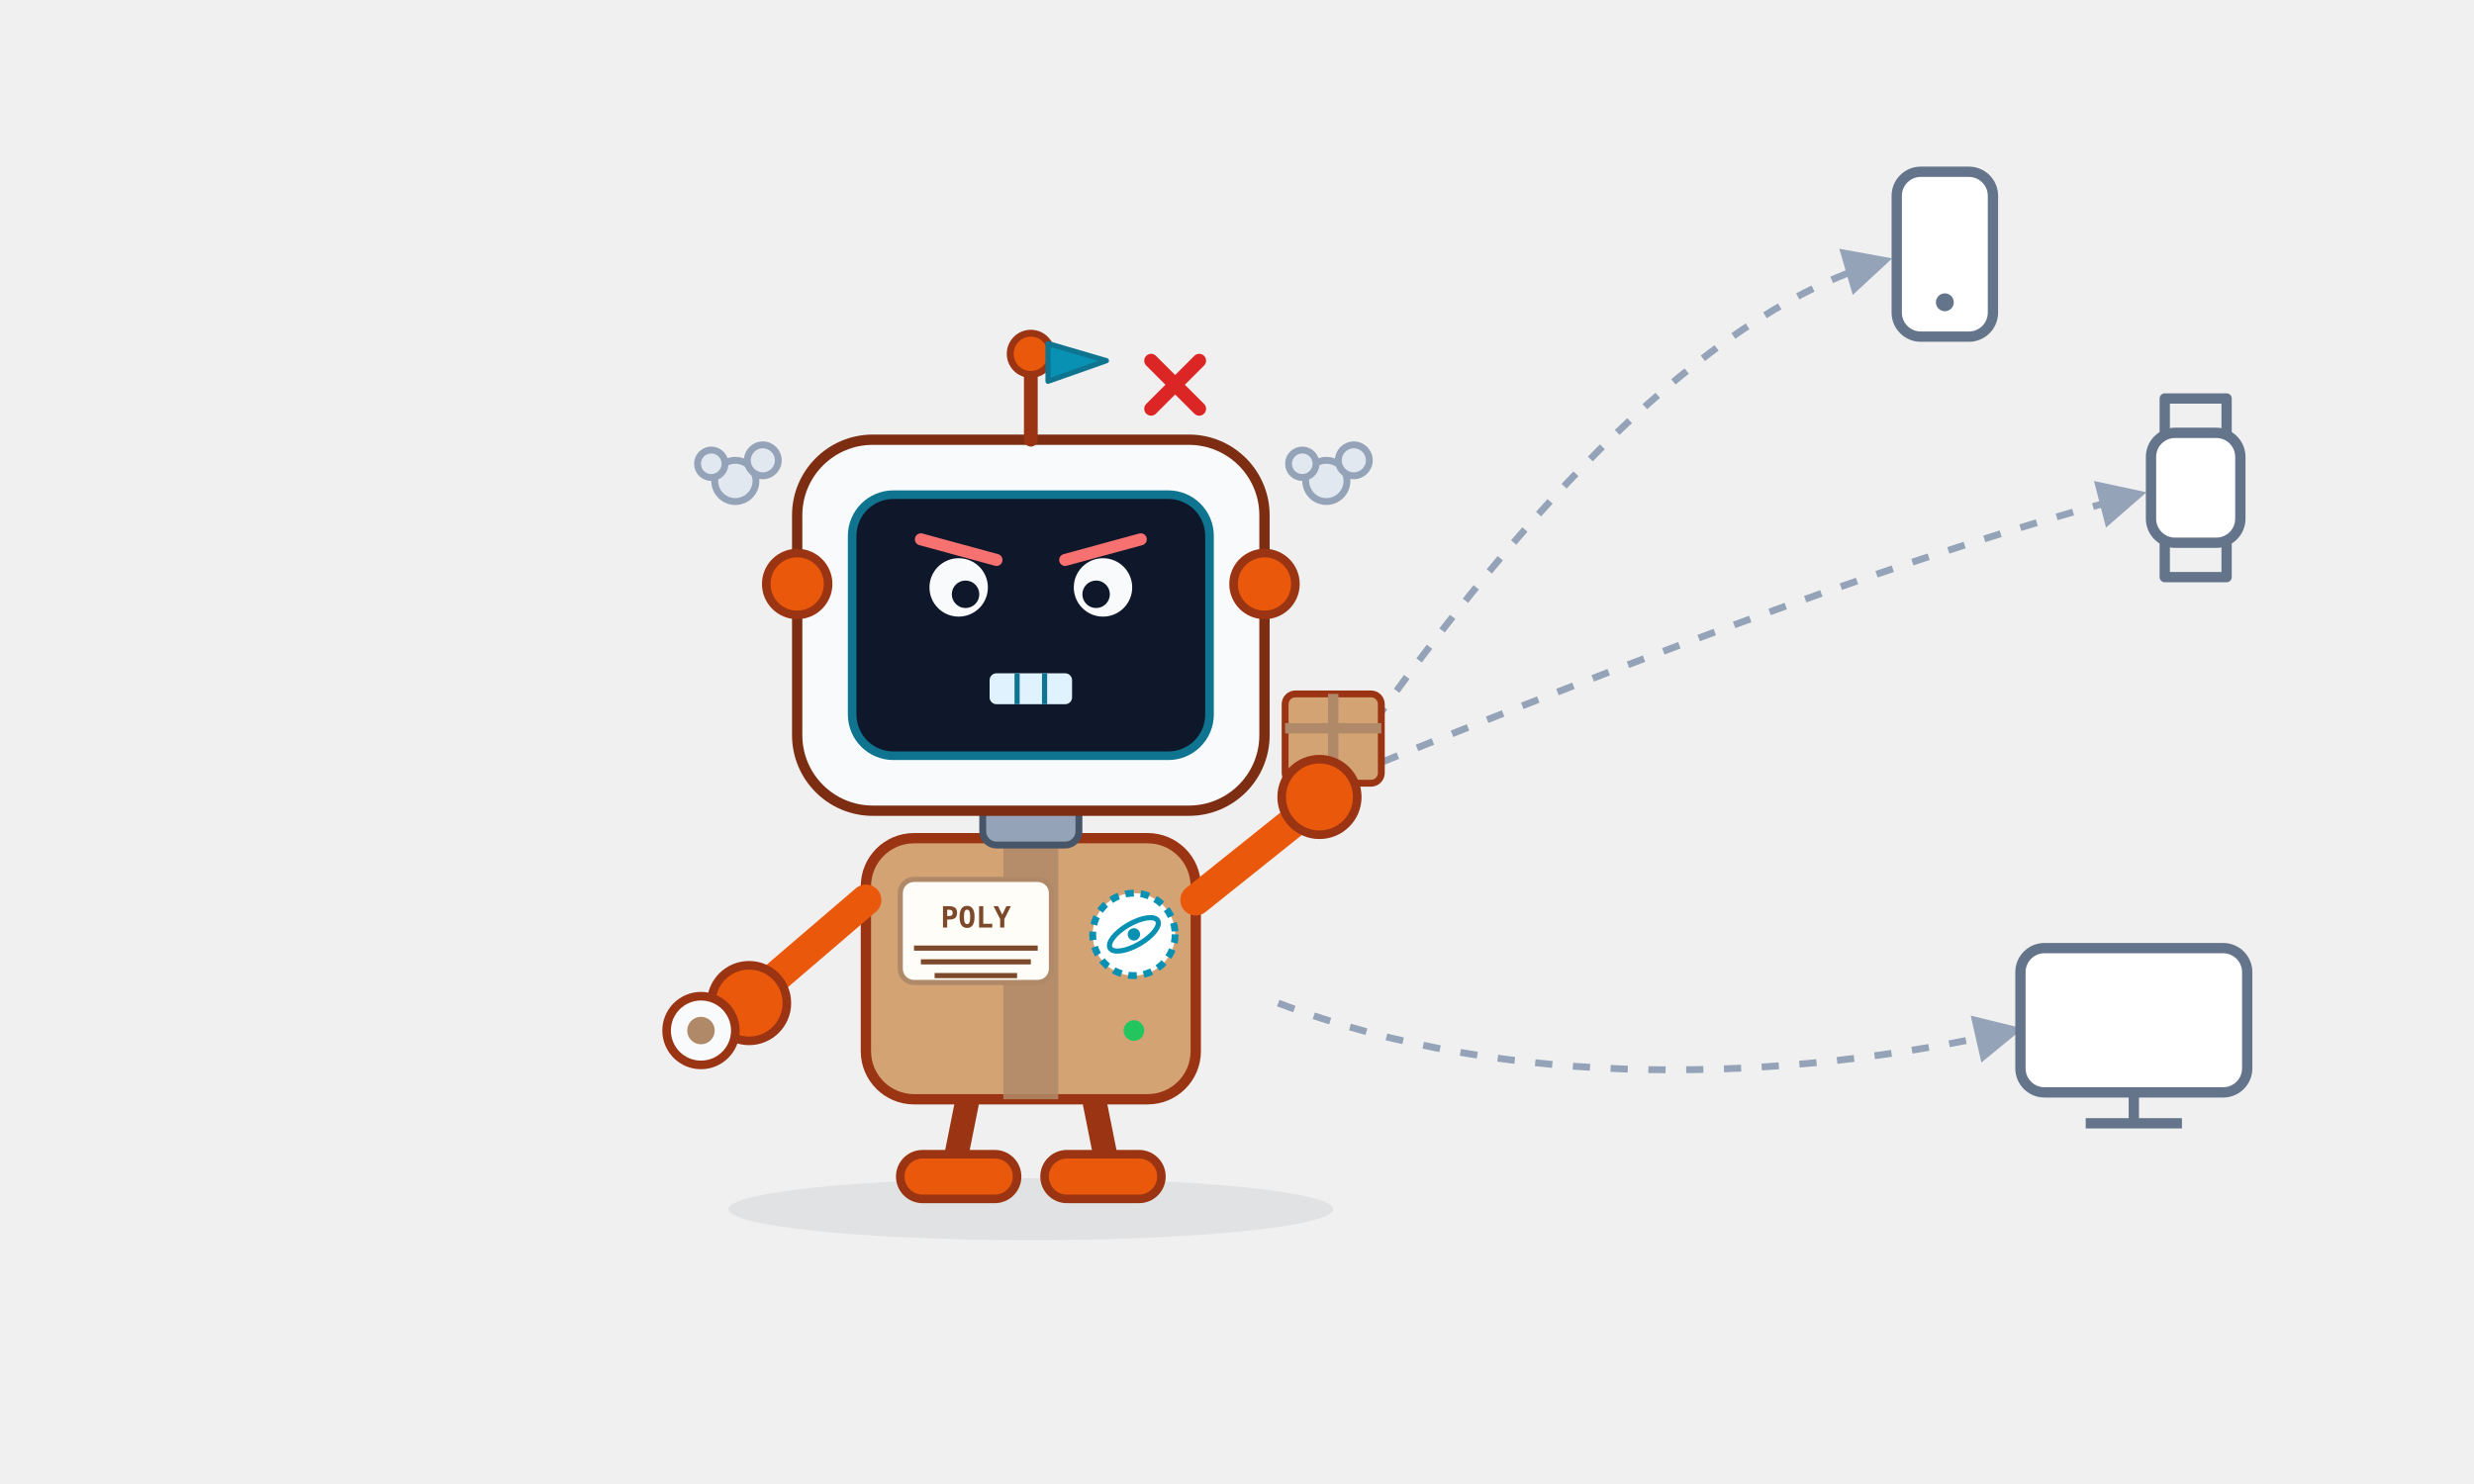
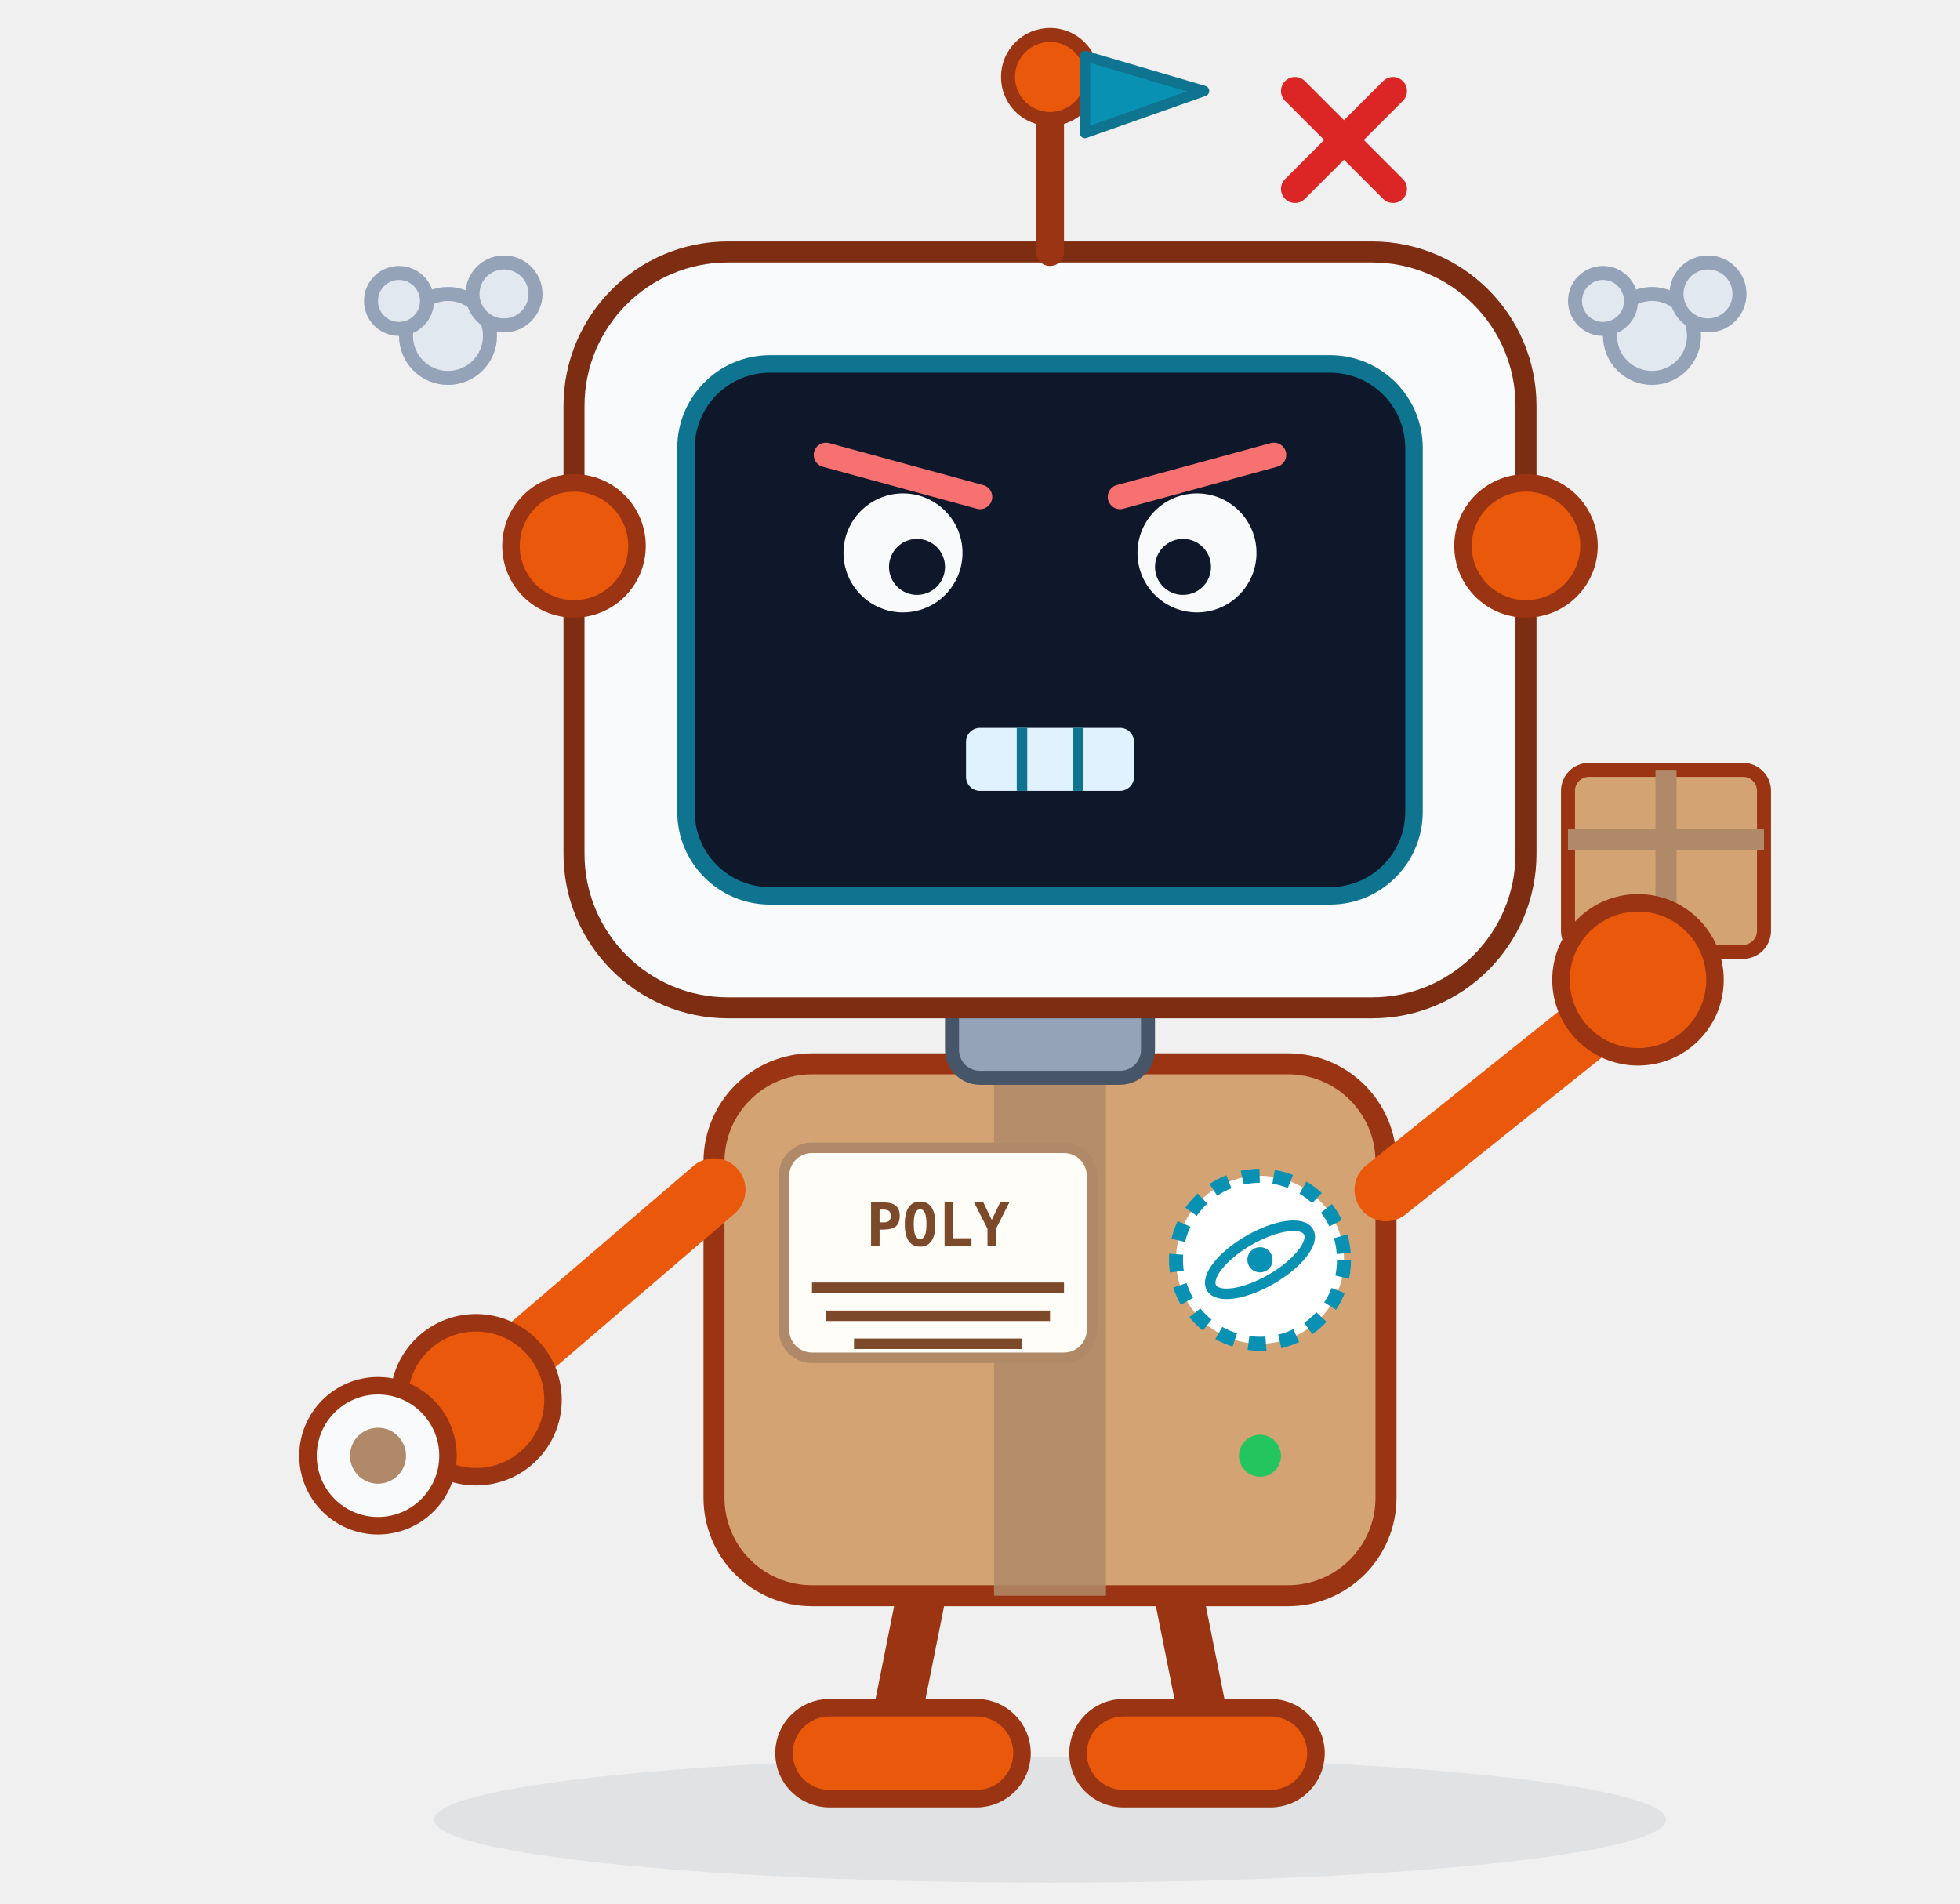
- <svg xmlns="http://www.w3.org/2000/svg" width="640" height="384" viewBox="0 0 720 432" role="img" aria-labelledby="pax-t pax-d">
+ <svg xmlns="http://www.w3.org/2000/svg" width="280" height="272" viewBox="150 92 280 272" role="img" aria-labelledby="pax-t pax-d">
  <style>
    .pax-bot { animation: pax-rage 0.32s linear infinite; }
    .pax-vein { animation: pax-vein 0.7s ease-in-out infinite; }
    .pax-steam { animation: pax-steam 1.3s ease-out infinite; }
    .pax-steam-b { animation-delay: -0.65s; }
  @keyframes pax-rage { 0%, 100% { transform: translateX(0); } 25% { transform: translateX(-2px); } 75% { transform: translateX(2px); } }
  @keyframes pax-vein { 0%, 100% { opacity: 0.75; transform: scale(0.9); } 50% { opacity: 1; transform: scale(1.15); } }
  @keyframes pax-steam { 0% { opacity: 0; transform: translateY(6px) scale(0.8); } 30% { opacity: 1; } 100% { opacity: 0; transform: translateY(-16px) scale(1.1); } }
  @media (prefers-reduced-motion: reduce) {
    [class*="pax-"] { animation: none !important; }
  }
  </style>
  <defs>
-     <marker id="pax-arrow" viewBox="0 0 10 10" refX="8" refY="5" markerWidth="7" markerHeight="7" orient="auto-start-reverse">
-       <path d="M0,0 L10,5 L0,10 z" fill="#94a3b8" />
-     </marker>
    <clipPath id="pax-screen-clip">
      <rect x="248" y="144" width="104" height="76" rx="12" />
    </clipPath>
  </defs>
-   <path d="M400,210 C 450,140 500,90 548,76" fill="none" stroke="#94a3b8" stroke-width="2" stroke-dasharray="5 6" marker-end="url(#pax-arrow)" />
-   <path d="M392,226 C 480,190 560,160 622,144" fill="none" stroke="#94a3b8" stroke-width="2" stroke-dasharray="5 6" marker-end="url(#pax-arrow)" />
-   <path d="M372,292 C 440,318 520,315 586,300" fill="none" stroke="#94a3b8" stroke-width="2" stroke-dasharray="5 6" marker-end="url(#pax-arrow)" />
-   <g stroke="#64748b" stroke-width="3" fill="#ffffff" stroke-linejoin="round">
-     <rect x="552" y="50" width="28" height="48" rx="7" />
-     <rect x="626" y="126" width="26" height="32" rx="7" />
-     <path d="M630,126 v-10 h18 v10 M630,158 v10 h18 v-10" fill="none" />
-     <rect x="588" y="276" width="66" height="42" rx="7" />
-     <path d="M621,318 v9 M607,327 h28" fill="none" />
-   </g>
-   <circle cx="566" cy="88" r="2.6" fill="#64748b" stroke="none" />
  <ellipse cx="300" cy="352" rx="88" ry="9" fill="#0f172a" opacity="0.07" />
  <g class="pax-bot">
    <g stroke="#9a3412" stroke-width="7" stroke-linecap="round" fill="none">
      <path d="M282,318 L278,338" />
      <path d="M318,318 L322,338" />
    </g>
    <rect x="262" y="336" width="34" height="13" rx="6.5" fill="#ea580c" stroke="#9a3412" stroke-width="2.5" />
    <rect x="304" y="336" width="34" height="13" rx="6.5" fill="#ea580c" stroke="#9a3412" stroke-width="2.5" />
    <rect x="252" y="244" width="96" height="76" rx="14" fill="#d4a373" stroke="#9a3412" stroke-width="3" />
    <rect x="292" y="244" width="16" height="76" fill="#b08968" opacity="0.85" />
    <rect x="262" y="256" width="44" height="30" rx="4" fill="#fffdf7" stroke="#b08968" stroke-width="1.5" />
    <text x="284" y="270" text-anchor="middle" font-size="8.5" font-weight="700" font-family="'JetBrains Mono', ui-monospace, 'PingFang SC', 'Microsoft YaHei', monospace" fill="#7c4a2a">POLY</text>
    <path d="M266,276 h36 M268,280 h32 M272,284 h24" stroke="#7c4a2a" stroke-width="1.5" />
    <circle cx="330" cy="272" r="12" fill="#ffffff" stroke="#0891b2" stroke-width="2" stroke-dasharray="2.5 2" />
    <ellipse cx="330" cy="272" rx="8" ry="3.2" fill="none" stroke="#0891b2" stroke-width="1.5" transform="rotate(-30 330 272)" />
    <circle cx="330" cy="272" r="1.8" fill="#0891b2" />
    <circle cx="330" cy="300" r="3" fill="#22c55e" />
    <rect x="286" y="232" width="28" height="14" rx="4" fill="#94a3b8" stroke="#475569" stroke-width="2" />
    <rect x="232" y="128" width="136" height="108" rx="22" fill="#f8fafc" stroke="#7c2d12" stroke-width="3" />
    <rect x="248" y="144" width="104" height="76" rx="12" fill="#0f172a" stroke="#0e7490" stroke-width="2.5" />
    <g class="pax-face pax-face-angry">
      <g clip-path="url(#pax-screen-clip)">
        <circle cx="279" cy="171" r="8.5" fill="#f8fafc" />
        <circle cx="321" cy="171" r="8.5" fill="#f8fafc" />
        <circle cx="281" cy="173" r="4" fill="#0f172a" />
        <circle cx="319" cy="173" r="4" fill="#0f172a" />
        <path d="M268,157 L290,163" fill="none" stroke="#f87171" stroke-width="3.5" stroke-linecap="round" />
        <path d="M310,163 L332,157" fill="none" stroke="#f87171" stroke-width="3.5" stroke-linecap="round" />
        <rect x="288" y="196" width="24" height="9" rx="2" fill="#e0f2fe" />
        <path d="M296,196 v9 M304,196 v9" stroke="#0e7490" stroke-width="1.5" />
      </g>
      <g transform="translate(342,112)">
        <g class="pax-vein" stroke="#dc2626" stroke-width="4" stroke-linecap="round">
          <path d="M-7,-7 L7,7 M7,-7 L-7,7" />
        </g>
      </g>
      <g transform="translate(214,140)">
        <g class="pax-steam" fill="#e2e8f0" stroke="#94a3b8" stroke-width="2">
          <circle cx="0" cy="0" r="6" />
          <circle cx="8" cy="-6" r="4.5" />
          <circle cx="-7" cy="-5" r="4" />
        </g>
      </g>
      <g transform="translate(386,140)">
        <g class="pax-steam pax-steam-b" fill="#e2e8f0" stroke="#94a3b8" stroke-width="2">
          <circle cx="0" cy="0" r="6" />
          <circle cx="8" cy="-6" r="4.5" />
          <circle cx="-7" cy="-5" r="4" />
        </g>
      </g>
    </g>
    <circle cx="232" cy="170" r="9" fill="#ea580c" stroke="#9a3412" stroke-width="2.5" />
    <circle cx="368" cy="170" r="9" fill="#ea580c" stroke="#9a3412" stroke-width="2.5" />
    <path d="M300,128 L300,106" stroke="#9a3412" stroke-width="4" stroke-linecap="round" />
    <circle cx="300" cy="103" r="6" fill="#ea580c" stroke="#9a3412" stroke-width="2" />
    <path d="M305,100 L322,105 L305,111 Z" fill="#0891b2" stroke="#0e7490" stroke-width="1.5" stroke-linejoin="round" />
    <path d="M252,262 L224,286" stroke="#ea580c" stroke-width="9" stroke-linecap="round" />
    <circle cx="218" cy="292" r="11" fill="#ea580c" stroke="#9a3412" stroke-width="2.5" />
    <circle cx="204" cy="300" r="10" fill="#f8fafc" stroke="#9a3412" stroke-width="2.5" />
    <circle cx="204" cy="300" r="4" fill="#b08968" />
    <path d="M348,262 L378,238" stroke="#ea580c" stroke-width="9" stroke-linecap="round" />
    <rect x="374" y="202" width="28" height="26" rx="3" fill="#d4a373" stroke="#9a3412" stroke-width="2" />
    <path d="M388,202 v26 M374,212 h28" stroke="#b08968" stroke-width="3" />
    <circle cx="384" cy="232" r="11" fill="#ea580c" stroke="#9a3412" stroke-width="2.5" />
  </g>
</svg>
